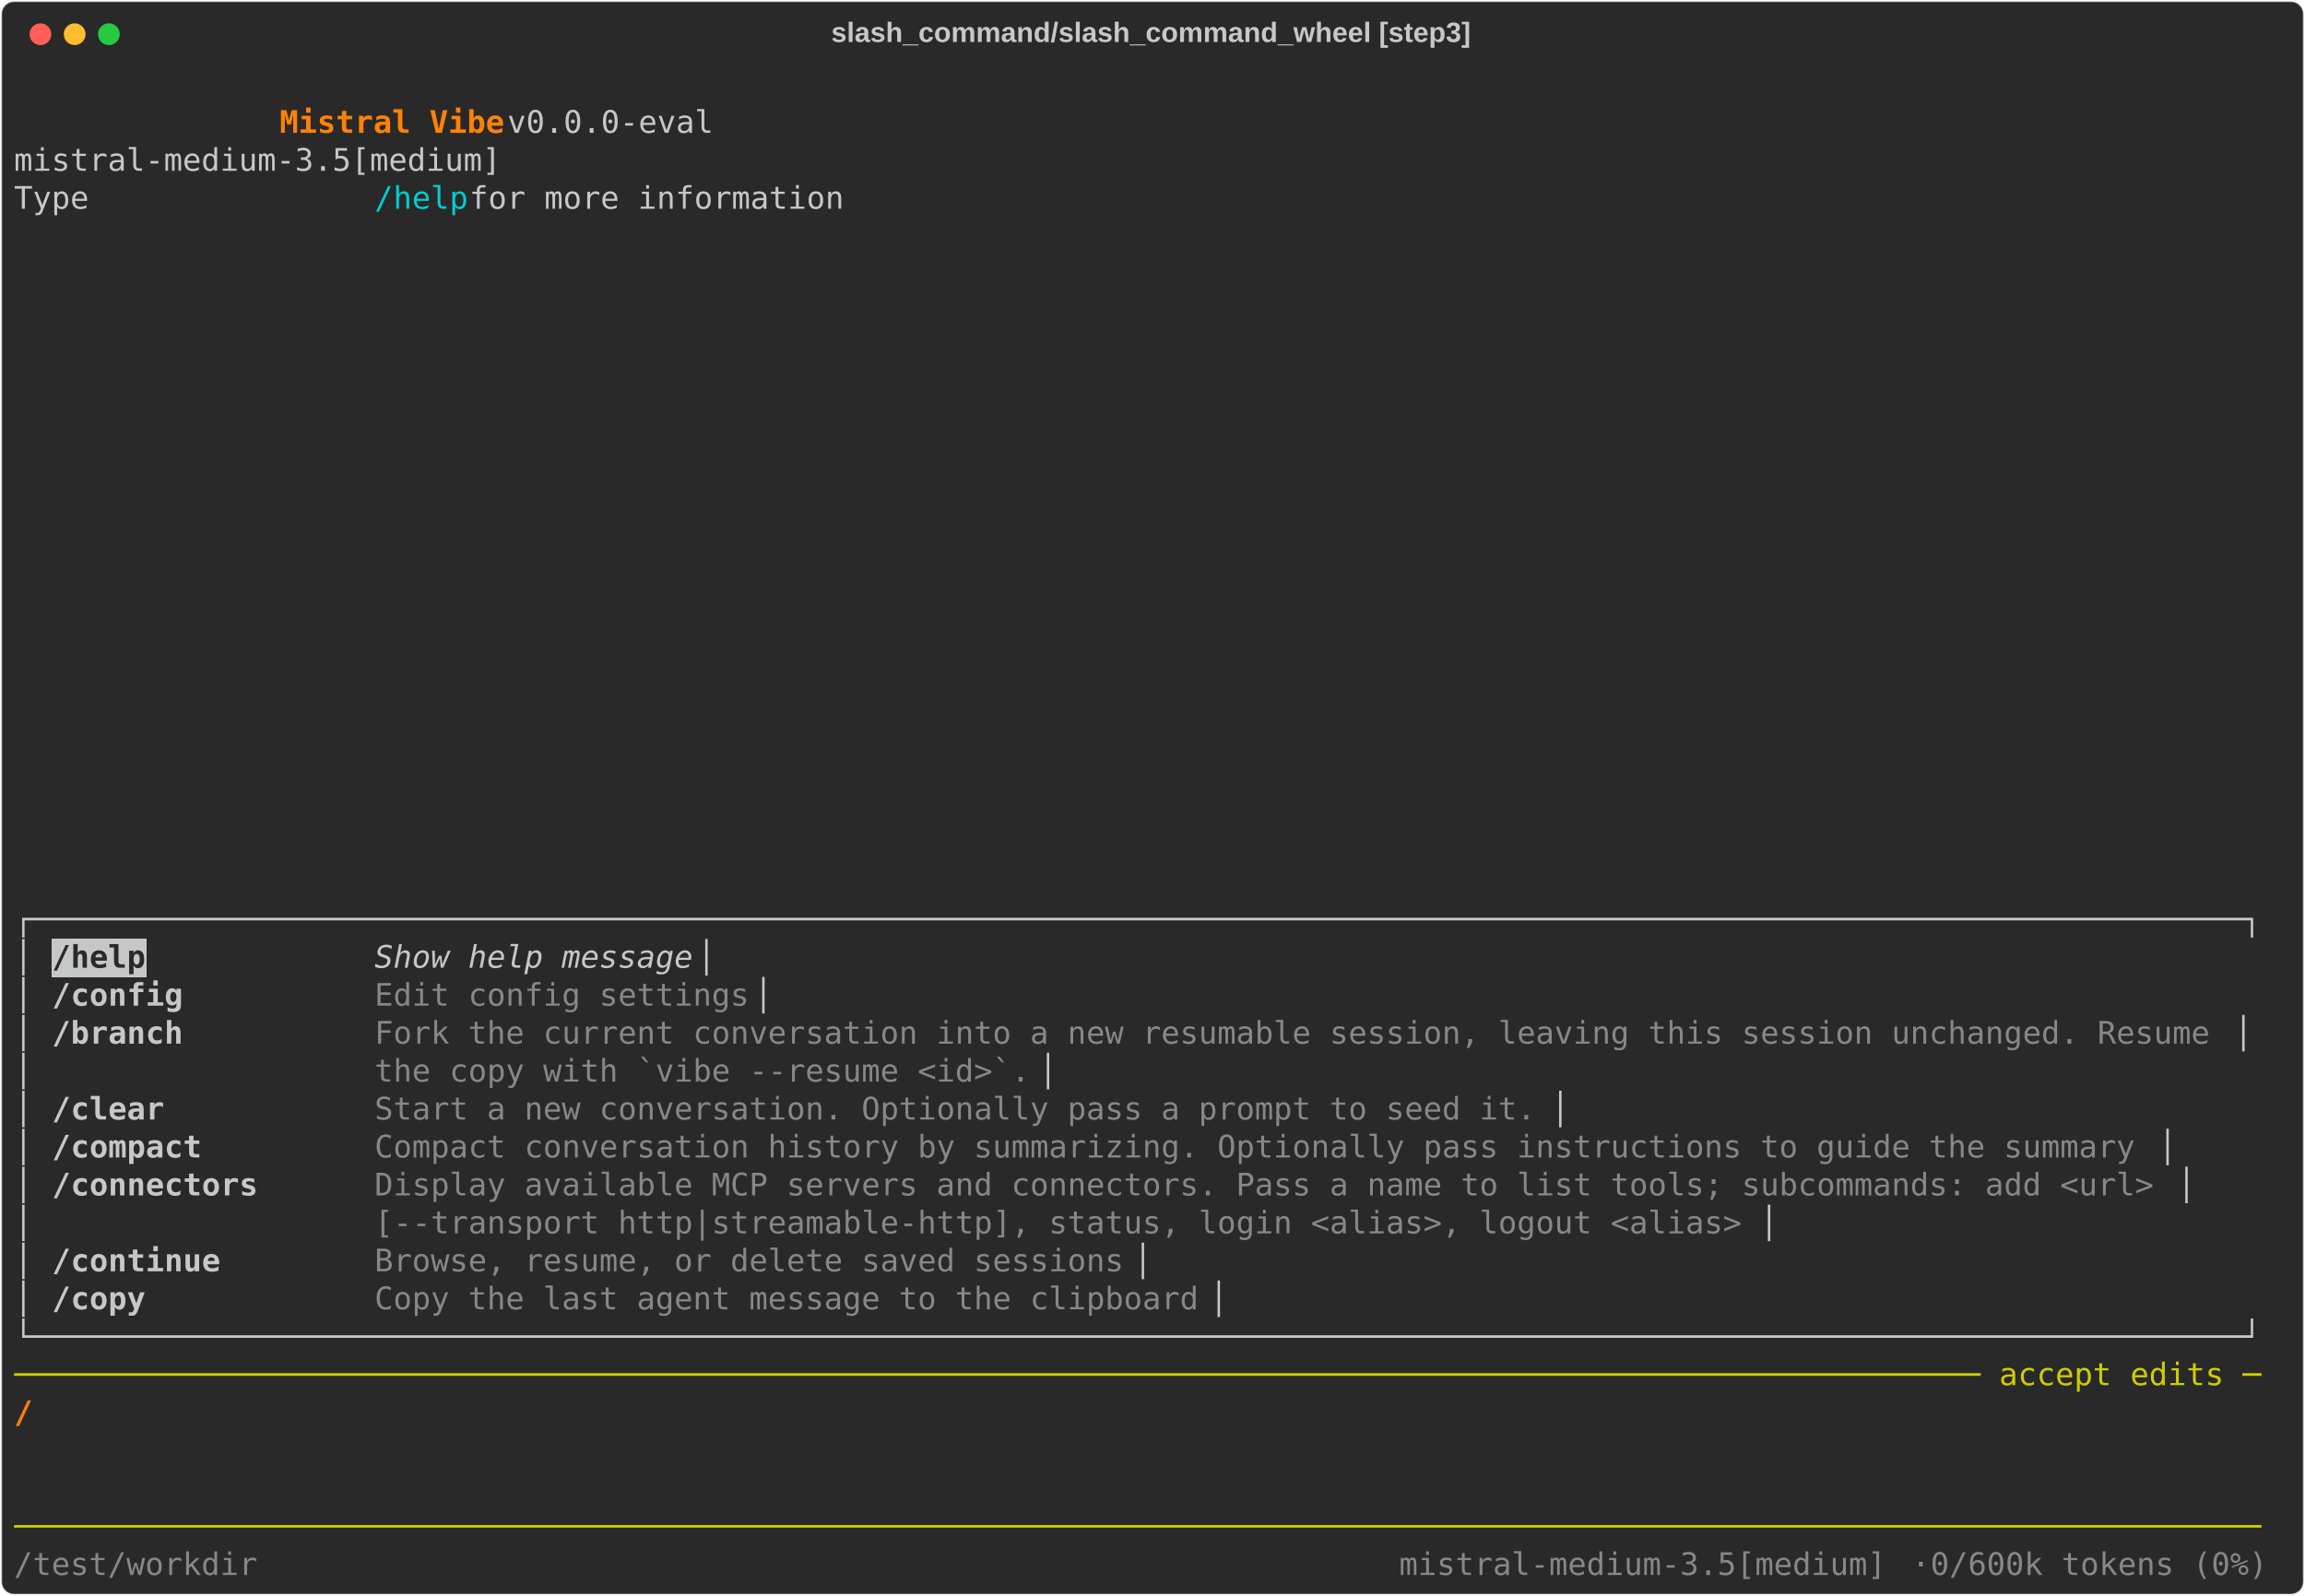
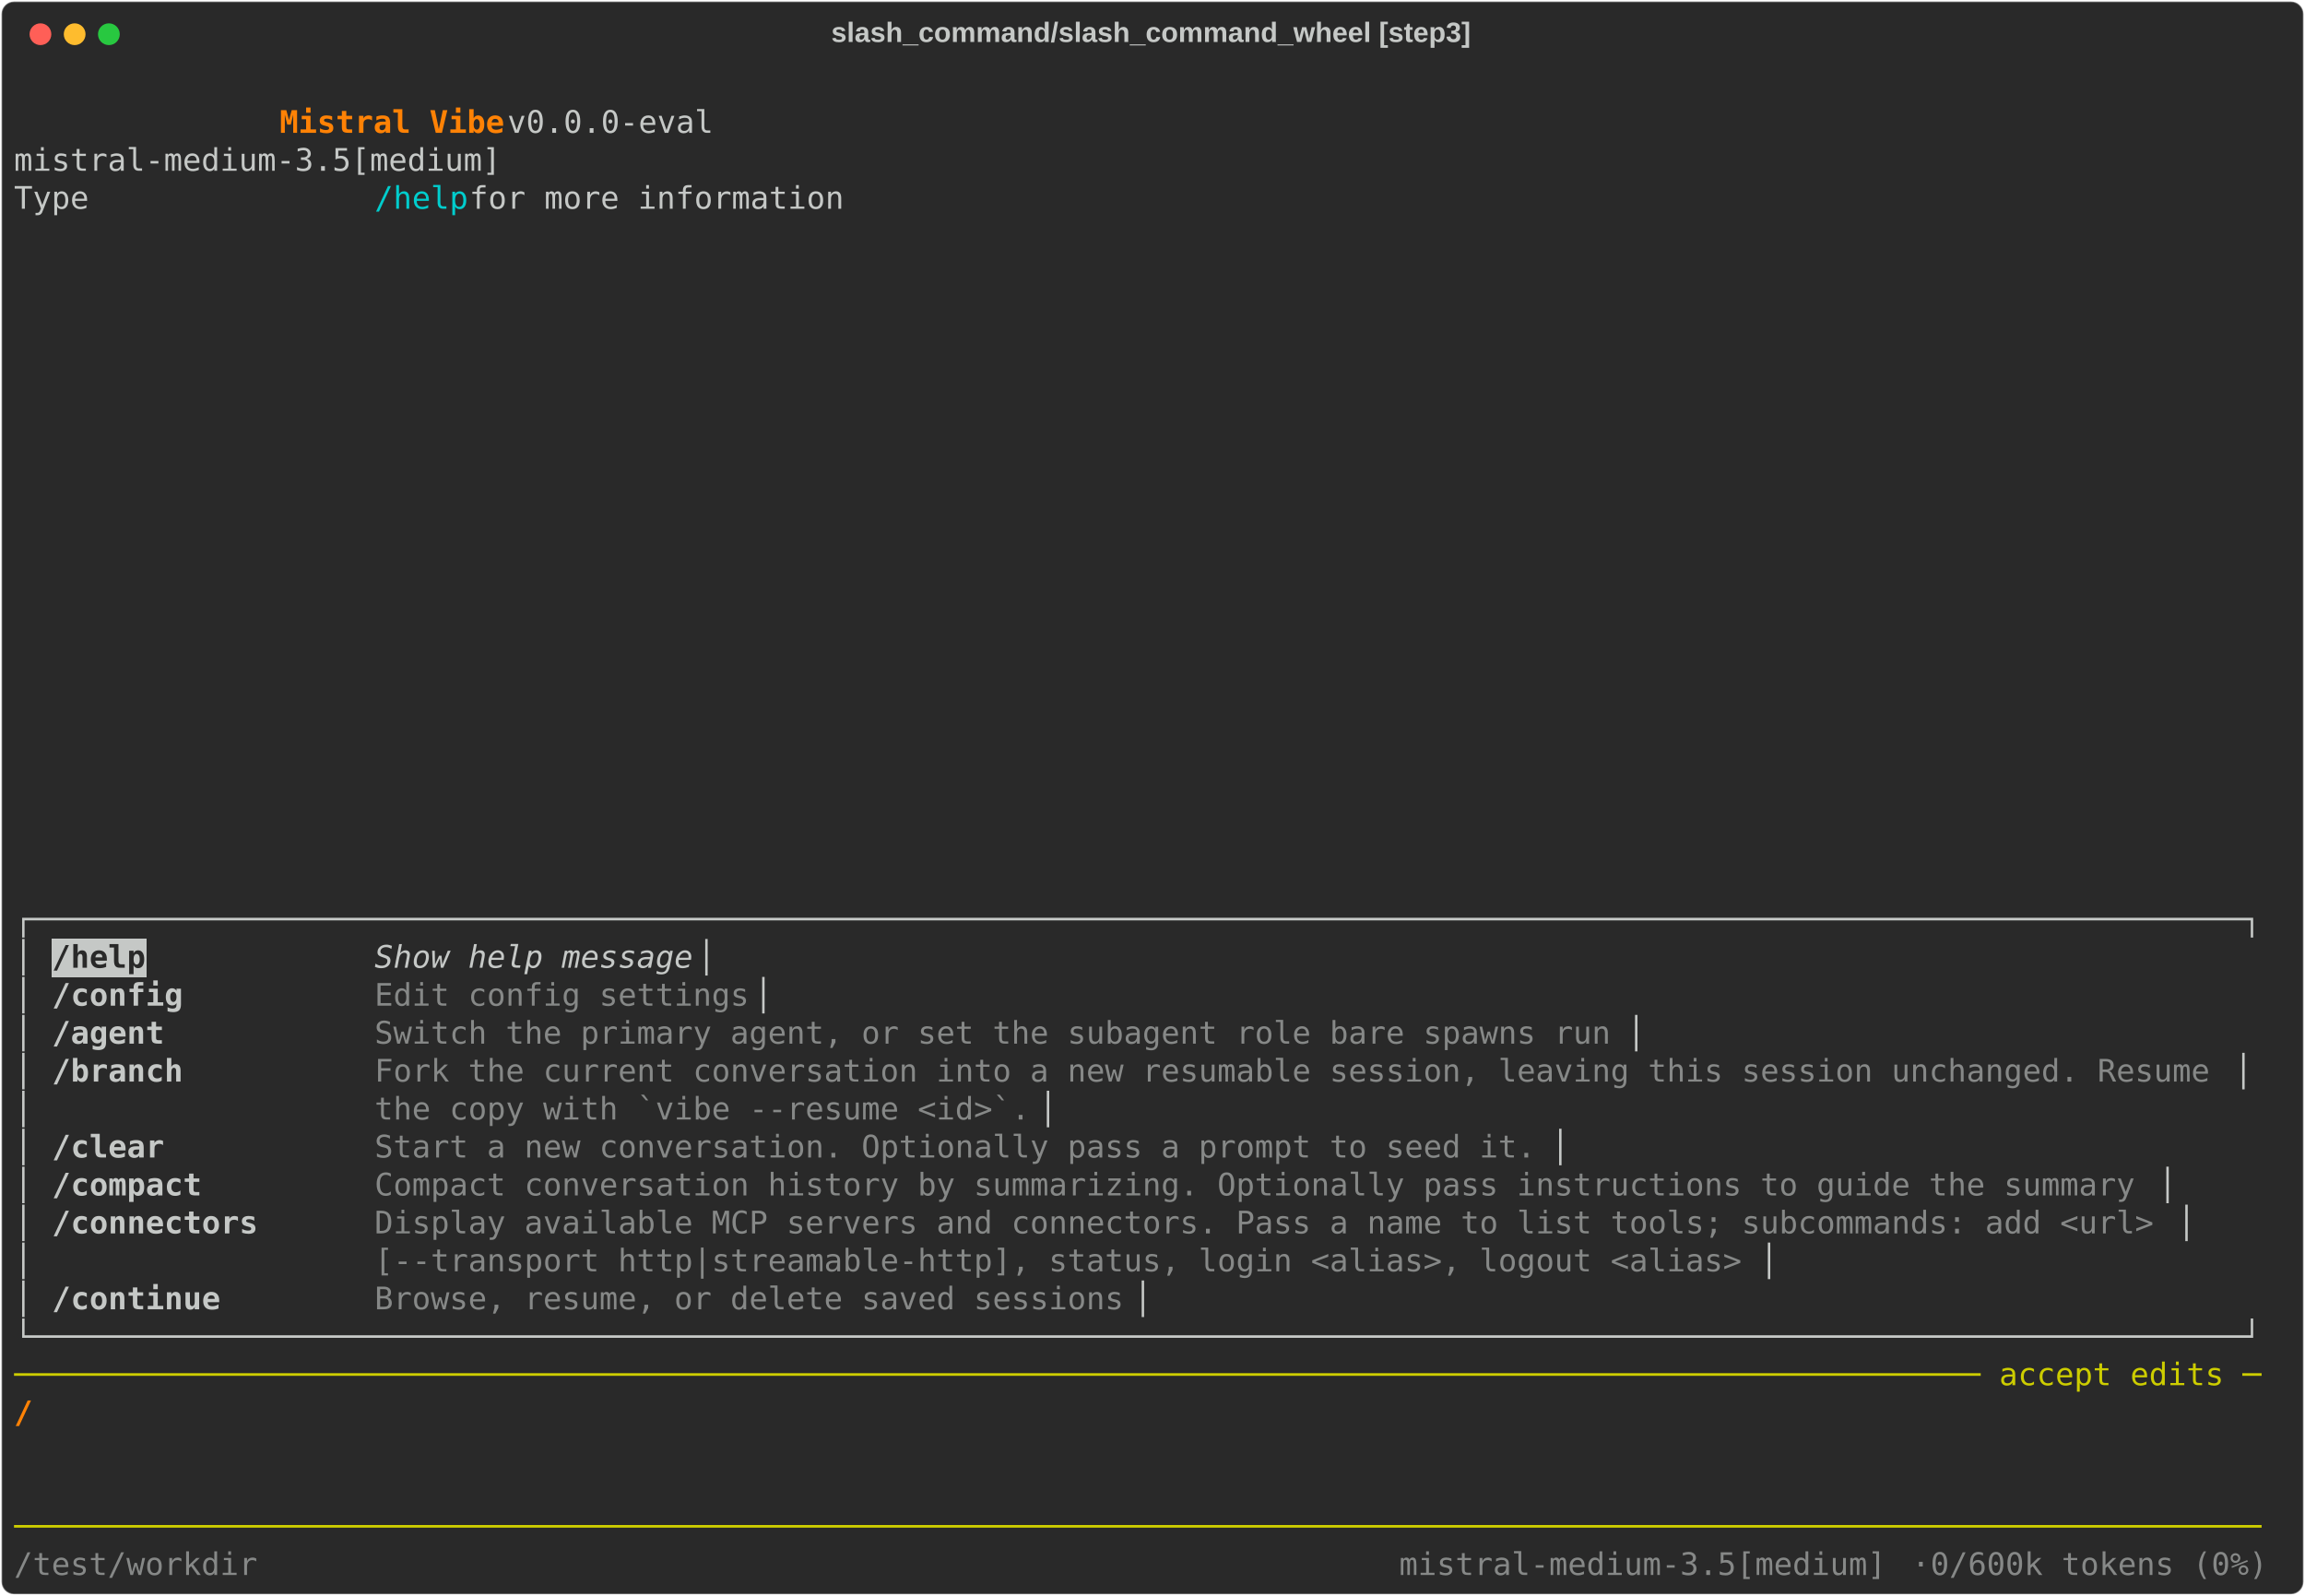
<svg xmlns="http://www.w3.org/2000/svg" class="rich-terminal" viewBox="0 0 1482 1026.0">
  <style>

    @font-face {
        font-family: "Fira Code";
        src: local("FiraCode-Regular"),
                url("https://cdnjs.cloudflare.com/ajax/libs/firacode/6.2.0/woff2/FiraCode-Regular.woff2") format("woff2"),
                url("https://cdnjs.cloudflare.com/ajax/libs/firacode/6.2.0/woff/FiraCode-Regular.woff") format("woff");
        font-style: normal;
        font-weight: 400;
    }
    @font-face {
        font-family: "Fira Code";
        src: local("FiraCode-Bold"),
                url("https://cdnjs.cloudflare.com/ajax/libs/firacode/6.2.0/woff2/FiraCode-Bold.woff2") format("woff2"),
                url("https://cdnjs.cloudflare.com/ajax/libs/firacode/6.2.0/woff/FiraCode-Bold.woff") format("woff");
        font-style: bold;
        font-weight: 700;
    }

    .vibe-matrix {
        font-family: Fira Code, monospace;
        font-size: 20px;
        line-height: 24.4px;
        font-variant-east-asian: full-width;
    }

    .vibe-title {
        font-size: 18px;
        font-weight: bold;
        font-family: arial;
    }

    .vibe-r1 { fill: #c5c8c6 }
.vibe-r2 { fill: #ff8205;font-weight: bold }
.vibe-r3 { fill: #00cdcd }
.vibe-r4 { fill: #292929;font-weight: bold }
.vibe-r5 { fill: #c5c8c6;font-style: italic; }
.vibe-r6 { fill: #c5c8c6;font-weight: bold }
.vibe-r7 { fill: #868887 }
.vibe-r8 { fill: #cdcd00 }
.vibe-r9 { fill: #000000 }
    </style>
  <defs>
    <clipPath id="vibe-clip-terminal">
      <rect x="0" y="0" width="1463.0" height="975.0" />
    </clipPath>
    <clipPath id="vibe-line-0">
      <rect x="0" y="1.5" width="1464" height="24.65" />
    </clipPath>
    <clipPath id="vibe-line-1">
      <rect x="0" y="25.9" width="1464" height="24.65" />
    </clipPath>
    <clipPath id="vibe-line-2">
      <rect x="0" y="50.3" width="1464" height="24.65" />
    </clipPath>
    <clipPath id="vibe-line-3">
      <rect x="0" y="74.7" width="1464" height="24.65" />
    </clipPath>
    <clipPath id="vibe-line-4">
      <rect x="0" y="99.1" width="1464" height="24.65" />
    </clipPath>
    <clipPath id="vibe-line-5">
      <rect x="0" y="123.5" width="1464" height="24.65" />
    </clipPath>
    <clipPath id="vibe-line-6">
      <rect x="0" y="147.9" width="1464" height="24.65" />
    </clipPath>
    <clipPath id="vibe-line-7">
      <rect x="0" y="172.3" width="1464" height="24.65" />
    </clipPath>
    <clipPath id="vibe-line-8">
      <rect x="0" y="196.7" width="1464" height="24.65" />
    </clipPath>
    <clipPath id="vibe-line-9">
      <rect x="0" y="221.1" width="1464" height="24.65" />
    </clipPath>
    <clipPath id="vibe-line-10">
      <rect x="0" y="245.5" width="1464" height="24.65" />
    </clipPath>
    <clipPath id="vibe-line-11">
      <rect x="0" y="269.9" width="1464" height="24.65" />
    </clipPath>
    <clipPath id="vibe-line-12">
      <rect x="0" y="294.3" width="1464" height="24.65" />
    </clipPath>
    <clipPath id="vibe-line-13">
      <rect x="0" y="318.7" width="1464" height="24.65" />
    </clipPath>
    <clipPath id="vibe-line-14">
      <rect x="0" y="343.1" width="1464" height="24.65" />
    </clipPath>
    <clipPath id="vibe-line-15">
      <rect x="0" y="367.5" width="1464" height="24.65" />
    </clipPath>
    <clipPath id="vibe-line-16">
      <rect x="0" y="391.9" width="1464" height="24.65" />
    </clipPath>
    <clipPath id="vibe-line-17">
      <rect x="0" y="416.3" width="1464" height="24.65" />
    </clipPath>
    <clipPath id="vibe-line-18">
      <rect x="0" y="440.7" width="1464" height="24.65" />
    </clipPath>
    <clipPath id="vibe-line-19">
      <rect x="0" y="465.1" width="1464" height="24.65" />
    </clipPath>
    <clipPath id="vibe-line-20">
      <rect x="0" y="489.5" width="1464" height="24.65" />
    </clipPath>
    <clipPath id="vibe-line-21">
      <rect x="0" y="513.9" width="1464" height="24.65" />
    </clipPath>
    <clipPath id="vibe-line-22">
      <rect x="0" y="538.3" width="1464" height="24.65" />
    </clipPath>
    <clipPath id="vibe-line-23">
      <rect x="0" y="562.7" width="1464" height="24.65" />
    </clipPath>
    <clipPath id="vibe-line-24">
      <rect x="0" y="587.1" width="1464" height="24.65" />
    </clipPath>
    <clipPath id="vibe-line-25">
      <rect x="0" y="611.5" width="1464" height="24.65" />
    </clipPath>
    <clipPath id="vibe-line-26">
      <rect x="0" y="635.9" width="1464" height="24.65" />
    </clipPath>
    <clipPath id="vibe-line-27">
      <rect x="0" y="660.3" width="1464" height="24.65" />
    </clipPath>
    <clipPath id="vibe-line-28">
      <rect x="0" y="684.7" width="1464" height="24.65" />
    </clipPath>
    <clipPath id="vibe-line-29">
      <rect x="0" y="709.1" width="1464" height="24.65" />
    </clipPath>
    <clipPath id="vibe-line-30">
      <rect x="0" y="733.5" width="1464" height="24.65" />
    </clipPath>
    <clipPath id="vibe-line-31">
      <rect x="0" y="757.9" width="1464" height="24.65" />
    </clipPath>
    <clipPath id="vibe-line-32">
      <rect x="0" y="782.3" width="1464" height="24.65" />
    </clipPath>
    <clipPath id="vibe-line-33">
      <rect x="0" y="806.7" width="1464" height="24.65" />
    </clipPath>
    <clipPath id="vibe-line-34">
      <rect x="0" y="831.1" width="1464" height="24.65" />
    </clipPath>
    <clipPath id="vibe-line-35">
      <rect x="0" y="855.5" width="1464" height="24.65" />
    </clipPath>
    <clipPath id="vibe-line-36">
      <rect x="0" y="879.9" width="1464" height="24.65" />
    </clipPath>
    <clipPath id="vibe-line-37">
      <rect x="0" y="904.3" width="1464" height="24.65" />
    </clipPath>
    <clipPath id="vibe-line-38">
      <rect x="0" y="928.7" width="1464" height="24.65" />
    </clipPath>
  </defs>
  <rect fill="#292929" stroke="rgba(255,255,255,0.35)" stroke-width="1" x="1" y="1" width="1480" height="1024" rx="8" />
  <text class="vibe-title" fill="#c5c8c6" text-anchor="middle" x="740" y="27">slash_command/slash_command_wheel [step3]</text>
  <g transform="translate(26,22)">
    <circle cx="0" cy="0" r="7" fill="#ff5f57" />
    <circle cx="22" cy="0" r="7" fill="#febc2e" />
    <circle cx="44" cy="0" r="7" fill="#28c840" />
  </g>
  <g transform="translate(9, 41)" clip-path="url(#vibe-clip-terminal)">
    <rect fill="#c5c8c6" x="24.4" y="562.7" width="61" height="24.65" shape-rendering="crispEdges" />
    <g class="vibe-matrix">
      <text class="vibe-r1" x="1464" y="20" textLength="12.2" clip-path="url(#vibe-line-0)">
</text>
      <text class="vibe-r2" x="170.8 183 195.2 207.4 219.6 231.8 244 256.2 268.4 280.6 292.8 305" y="44.4" clip-path="url(#vibe-line-1)" style="font-variant-ligatures:none;font-kerning:none">Mistral Vibe</text>
      <text class="vibe-r1" x="317.2 329.4 341.6 353.8 366 378.2 390.4 402.6 414.8 427 439.2 451.4 463.6 475.8 488 500.2 512.4 524.6 536.8 549 561.2 573.4 585.6 597.8 610 622.2 634.4 646.6 658.8 671 683.2 695.4 707.6 719.8 732 744.2 756.4 768.6 780.8 793 805.2 817.4 829.6 841.8 854 866.2 878.4 890.6 902.8 915 927.2 939.4 951.6 963.8 976 988.2 1000.4 1012.6 1024.8 1037 1049.2 1061.4 1073.6 1085.8 1098 1110.2 1122.4 1134.6 1146.8 1159 1171.2 1183.4 1195.6 1207.8 1220 1232.2 1244.4 1256.6 1268.8 1281 1293.2 1305.4 1317.6 1329.8 1342 1354.2 1366.4 1378.6 1390.8 1403 1415.2 1427.4 1439.6 1451.8" y="44.4" clip-path="url(#vibe-line-1)" style="font-variant-ligatures:none;font-kerning:none"> v0.0.0-eval                                                                                  </text>
      <text class="vibe-r1" x="1464" y="44.4" textLength="12.2" clip-path="url(#vibe-line-1)">
</text>
      <text class="vibe-r1" x="0 12.2 24.4 36.6 48.8 61 73.2 85.4 97.6 109.8 122 134.2 146.4 158.6 170.8 183 195.2 207.4 219.6 231.8 244 256.2 268.4 280.6 292.8 305 317.2 329.4 341.6 353.8 366 378.2 390.4 402.6 414.8 427 439.2 451.4 463.6 475.8 488 500.2 512.4 524.6 536.8 549 561.2 573.4 585.6 597.8 610 622.2 634.4 646.6 658.8 671 683.2 695.4 707.6 719.8 732 744.2 756.4 768.6 780.8 793 805.2 817.4 829.6 841.8 854 866.2 878.4 890.6 902.8 915 927.2 939.4 951.6 963.8 976 988.2 1000.4 1012.6 1024.8 1037 1049.2 1061.4 1073.6 1085.8 1098 1110.2 1122.4 1134.6 1146.8 1159 1171.2 1183.4 1195.6 1207.8 1220 1232.2 1244.4 1256.6 1268.8 1281 1293.2 1305.4 1317.6 1329.8 1342 1354.2 1366.4 1378.6 1390.8 1403 1415.2 1427.4 1439.6 1451.8" y="68.8" clip-path="url(#vibe-line-2)" style="font-variant-ligatures:none;font-kerning:none">              mistral-medium-3.5[medium]                                                                                </text>
      <text class="vibe-r1" x="1464" y="68.8" textLength="12.2" clip-path="url(#vibe-line-2)">
</text>
      <text class="vibe-r1" x="0 12.2 24.4 36.6 48.8 61 73.2 85.4 97.6 109.8 122 134.2 146.4 158.6 170.8 183 195.2 207.4 219.6" y="93.2" clip-path="url(#vibe-line-3)" style="font-variant-ligatures:none;font-kerning:none">              Type </text>
      <text class="vibe-r3" x="231.8 244 256.2 268.4 280.6" y="93.2" clip-path="url(#vibe-line-3)" style="font-variant-ligatures:none;font-kerning:none">/help</text>
      <text class="vibe-r1" x="292.8 305 317.2 329.4 341.6 353.8 366 378.2 390.4 402.6 414.8 427 439.2 451.4 463.6 475.8 488 500.2 512.4 524.6 536.8 549 561.2 573.4 585.6 597.8 610 622.2 634.4 646.6 658.8 671 683.2 695.4 707.6 719.8 732 744.2 756.4 768.6 780.8 793 805.2 817.4 829.6 841.8 854 866.2 878.4 890.6 902.8 915 927.2 939.4 951.6 963.8 976 988.2 1000.4 1012.6 1024.8 1037 1049.2 1061.4 1073.6 1085.8 1098 1110.2 1122.4 1134.6 1146.8 1159 1171.2 1183.4 1195.6 1207.8 1220 1232.2 1244.4 1256.6 1268.8 1281 1293.2 1305.4 1317.6 1329.8 1342 1354.2 1366.4 1378.6 1390.8 1403 1415.2 1427.4 1439.6 1451.8" y="93.2" clip-path="url(#vibe-line-3)" style="font-variant-ligatures:none;font-kerning:none"> for more information                                                                           </text>
      <text class="vibe-r1" x="1464" y="93.2" textLength="12.2" clip-path="url(#vibe-line-3)">
</text>
      <text class="vibe-r1" x="1464" y="117.6" textLength="12.2" clip-path="url(#vibe-line-4)">
</text>
      <text class="vibe-r1" x="1464" y="142" textLength="12.2" clip-path="url(#vibe-line-5)">
</text>
      <text class="vibe-r1" x="1464" y="166.4" textLength="12.2" clip-path="url(#vibe-line-6)">
</text>
      <text class="vibe-r1" x="1464" y="190.8" textLength="12.2" clip-path="url(#vibe-line-7)">
</text>
      <text class="vibe-r1" x="1464" y="215.2" textLength="12.2" clip-path="url(#vibe-line-8)">
</text>
      <text class="vibe-r1" x="1464" y="239.6" textLength="12.2" clip-path="url(#vibe-line-9)">
</text>
      <text class="vibe-r1" x="1464" y="264" textLength="12.2" clip-path="url(#vibe-line-10)">
</text>
      <text class="vibe-r1" x="1464" y="288.4" textLength="12.2" clip-path="url(#vibe-line-11)">
</text>
      <text class="vibe-r1" x="1464" y="312.8" textLength="12.2" clip-path="url(#vibe-line-12)">
</text>
      <text class="vibe-r1" x="1464" y="337.2" textLength="12.2" clip-path="url(#vibe-line-13)">
</text>
      <text class="vibe-r1" x="1464" y="361.6" textLength="12.2" clip-path="url(#vibe-line-14)">
</text>
      <text class="vibe-r1" x="1464" y="386" textLength="12.2" clip-path="url(#vibe-line-15)">
</text>
      <text class="vibe-r1" x="1464" y="410.4" textLength="12.2" clip-path="url(#vibe-line-16)">
</text>
      <text class="vibe-r1" x="1464" y="434.8" textLength="12.2" clip-path="url(#vibe-line-17)">
</text>
      <text class="vibe-r1" x="1464" y="459.2" textLength="12.2" clip-path="url(#vibe-line-18)">
</text>
      <text class="vibe-r1" x="1464" y="483.6" textLength="12.2" clip-path="url(#vibe-line-19)">
</text>
      <text class="vibe-r1" x="1464" y="508" textLength="12.2" clip-path="url(#vibe-line-20)">
</text>
      <text class="vibe-r1" x="1464" y="532.4" textLength="12.2" clip-path="url(#vibe-line-21)">
</text>
      <text class="vibe-r1" x="0 12.2 24.4 36.6 48.8 61 73.2 85.4 97.6 109.8 122 134.2 146.4 158.6 170.8 183 195.2 207.4 219.6 231.8 244 256.2 268.4 280.6 292.8 305 317.2 329.4 341.6 353.8 366 378.2 390.4 402.6 414.8 427 439.2 451.4 463.6 475.8 488 500.2 512.4 524.6 536.8 549 561.2 573.4 585.6 597.8 610 622.2 634.4 646.6 658.8 671 683.2 695.4 707.6 719.8 732 744.2 756.4 768.6 780.8 793 805.2 817.4 829.6 841.8 854 866.2 878.4 890.6 902.8 915 927.2 939.4 951.6 963.8 976 988.2 1000.4 1012.6 1024.8 1037 1049.2 1061.4 1073.6 1085.8 1098 1110.2 1122.4 1134.6 1146.8 1159 1171.2 1183.4 1195.6 1207.8 1220 1232.2 1244.4 1256.6 1268.8 1281 1293.2 1305.4 1317.6 1329.8 1342 1354.2 1366.4 1378.6 1390.8 1403 1415.2 1427.4 1439.6 1451.8" y="556.8" clip-path="url(#vibe-line-22)" style="font-variant-ligatures:none;font-kerning:none">┌──────────────────────────────────────────────────────────────────────────────────────────────────────────────────────┐</text>
      <text class="vibe-r1" x="1464" y="556.8" textLength="12.2" clip-path="url(#vibe-line-22)">
</text>
      <text class="vibe-r1" x="0 12.2" y="581.2" clip-path="url(#vibe-line-23)" style="font-variant-ligatures:none;font-kerning:none">│ </text>
      <text class="vibe-r4" x="24.4 36.6 48.8 61 73.2" y="581.2" clip-path="url(#vibe-line-23)" style="font-variant-ligatures:none;font-kerning:none">/help</text>
      <text class="vibe-r5" x="231.8 244 256.2 268.4 280.6 292.8 305 317.2 329.4 341.6 353.8 366 378.2 390.4 402.6 414.8 427" y="581.2" clip-path="url(#vibe-line-23)" style="font-variant-ligatures:none;font-kerning:none">Show help message</text>
      <text class="vibe-r1" x="439.2 451.4 463.6 475.8 488 500.2 512.4 524.6 536.8 549 561.2 573.4 585.6 597.8 610 622.2 634.4 646.6 658.8 671 683.2 695.4 707.6 719.8 732 744.2 756.4 768.6 780.8 793 805.2 817.4 829.6 841.8 854 866.2 878.4 890.6 902.8 915 927.2 939.4 951.6 963.8 976 988.2 1000.4 1012.6 1024.8 1037 1049.2 1061.4 1073.6 1085.8 1098 1110.2 1122.4 1134.6 1146.8 1159 1171.2 1183.4 1195.6 1207.8 1220 1232.2 1244.4 1256.6 1268.8 1281 1293.2 1305.4 1317.6 1329.8 1342 1354.2 1366.4 1378.6 1390.8 1403 1415.2 1427.4 1439.6 1451.8" y="581.2" clip-path="url(#vibe-line-23)" style="font-variant-ligatures:none;font-kerning:none">                                                                                   │</text>
      <text class="vibe-r1" x="1464" y="581.2" textLength="12.2" clip-path="url(#vibe-line-23)">
</text>
      <text class="vibe-r1" x="0 12.2" y="605.6" clip-path="url(#vibe-line-24)" style="font-variant-ligatures:none;font-kerning:none">│ </text>
      <text class="vibe-r6" x="24.4 36.6 48.8 61 73.2 85.4 97.6" y="605.6" clip-path="url(#vibe-line-24)" style="font-variant-ligatures:none;font-kerning:none">/config</text>
      <text class="vibe-r7" x="231.8 244 256.2 268.4 280.6 292.8 305 317.2 329.4 341.6 353.8 366 378.2 390.4 402.6 414.8 427 439.2 451.4 463.6" y="605.6" clip-path="url(#vibe-line-24)" style="font-variant-ligatures:none;font-kerning:none">Edit config settings</text>
      <text class="vibe-r1" x="475.8 488 500.2 512.4 524.6 536.8 549 561.2 573.4 585.6 597.8 610 622.2 634.4 646.6 658.8 671 683.2 695.4 707.6 719.8 732 744.2 756.4 768.6 780.8 793 805.2 817.4 829.6 841.8 854 866.2 878.4 890.6 902.8 915 927.2 939.4 951.6 963.8 976 988.2 1000.4 1012.6 1024.8 1037 1049.2 1061.4 1073.6 1085.8 1098 1110.2 1122.4 1134.6 1146.8 1159 1171.2 1183.4 1195.6 1207.8 1220 1232.2 1244.4 1256.6 1268.8 1281 1293.2 1305.4 1317.6 1329.8 1342 1354.2 1366.4 1378.6 1390.8 1403 1415.2 1427.4 1439.6 1451.8" y="605.6" clip-path="url(#vibe-line-24)" style="font-variant-ligatures:none;font-kerning:none">                                                                                │</text>
      <text class="vibe-r1" x="1464" y="605.6" textLength="12.2" clip-path="url(#vibe-line-24)">
</text>
      <text class="vibe-r1" x="0 12.2" y="630" clip-path="url(#vibe-line-25)" style="font-variant-ligatures:none;font-kerning:none">│ </text>
-       <text class="vibe-r6" x="24.4 36.6 48.8 61 73.2 85.4 97.6" y="630" clip-path="url(#vibe-line-25)" style="font-variant-ligatures:none;font-kerning:none">/branch</text>
-       <text class="vibe-r7" x="231.8 244 256.2 268.4 280.6 292.8 305 317.2 329.4 341.6 353.8 366 378.2 390.4 402.6 414.8 427 439.2 451.4 463.6 475.8 488 500.2 512.4 524.6 536.8 549 561.2 573.4 585.6 597.8 610 622.2 634.4 646.6 658.8 671 683.2 695.4 707.6 719.8 732 744.2 756.4 768.6 780.8 793 805.2 817.4 829.6 841.8 854 866.2 878.4 890.6 902.8 915 927.2 939.4 951.6 963.8 976 988.2 1000.4 1012.6 1024.8 1037 1049.2 1061.4 1073.6 1085.8 1098 1110.2 1122.4 1134.6 1146.8 1159 1171.2 1183.4 1195.6 1207.8 1220 1232.2 1244.4 1256.6 1268.8 1281 1293.2 1305.4 1317.6 1329.8 1342 1354.2 1366.4 1378.6 1390.8 1403 1415.2" y="630" clip-path="url(#vibe-line-25)" style="font-variant-ligatures:none;font-kerning:none">Fork the current conversation into a new resumable session, leaving this session unchanged. Resume</text>
-       <text class="vibe-r1" x="1427.4 1439.6 1451.8" y="630" clip-path="url(#vibe-line-25)" style="font-variant-ligatures:none;font-kerning:none">  │</text>
+       <text class="vibe-r6" x="24.4 36.6 48.8 61 73.2 85.4" y="630" clip-path="url(#vibe-line-25)" style="font-variant-ligatures:none;font-kerning:none">/agent</text>
+       <text class="vibe-r7" x="231.8 244 256.2 268.4 280.6 292.8 305 317.2 329.4 341.6 353.8 366 378.2 390.4 402.6 414.8 427 439.2 451.4 463.6 475.8 488 500.2 512.4 524.6 536.8 549 561.2 573.4 585.6 597.8 610 622.2 634.4 646.6 658.8 671 683.2 695.4 707.6 719.8 732 744.2 756.4 768.6 780.8 793 805.2 817.4 829.6 841.8 854 866.2 878.4 890.6 902.8 915 927.2 939.4 951.6 963.8 976 988.2 1000.4 1012.6 1024.8" y="630" clip-path="url(#vibe-line-25)" style="font-variant-ligatures:none;font-kerning:none">Switch the primary agent, or set the subagent role bare spawns run</text>
+       <text class="vibe-r1" x="1037 1049.2 1061.4 1073.6 1085.8 1098 1110.2 1122.4 1134.6 1146.8 1159 1171.2 1183.4 1195.6 1207.8 1220 1232.2 1244.4 1256.6 1268.8 1281 1293.2 1305.4 1317.6 1329.8 1342 1354.2 1366.4 1378.6 1390.8 1403 1415.2 1427.4 1439.6 1451.8" y="630" clip-path="url(#vibe-line-25)" style="font-variant-ligatures:none;font-kerning:none">                                  │</text>
      <text class="vibe-r1" x="1464" y="630" textLength="12.2" clip-path="url(#vibe-line-25)">
</text>
-       <text class="vibe-r1" x="0 12.2 24.4 36.6 48.8 61 73.2 85.4 97.6 109.8 122 134.2 146.4 158.6 170.8 183 195.2 207.4 219.6" y="654.4" clip-path="url(#vibe-line-26)" style="font-variant-ligatures:none;font-kerning:none">│                  </text>
-       <text class="vibe-r7" x="231.8 244 256.2 268.4 280.6 292.8 305 317.2 329.4 341.6 353.8 366 378.2 390.4 402.6 414.8 427 439.2 451.4 463.6 475.8 488 500.2 512.4 524.6 536.8 549 561.2 573.4 585.6 597.8 610 622.2 634.4 646.6" y="654.4" clip-path="url(#vibe-line-26)" style="font-variant-ligatures:none;font-kerning:none">the copy with `vibe --resume &lt;id&gt;`.</text>
-       <text class="vibe-r1" x="658.8 671 683.2 695.4 707.6 719.8 732 744.2 756.4 768.6 780.8 793 805.2 817.4 829.6 841.8 854 866.2 878.4 890.6 902.8 915 927.2 939.4 951.6 963.8 976 988.2 1000.4 1012.6 1024.8 1037 1049.2 1061.4 1073.6 1085.8 1098 1110.2 1122.4 1134.6 1146.8 1159 1171.2 1183.4 1195.6 1207.8 1220 1232.2 1244.4 1256.6 1268.8 1281 1293.2 1305.4 1317.6 1329.8 1342 1354.2 1366.4 1378.6 1390.8 1403 1415.2 1427.4 1439.6 1451.8" y="654.4" clip-path="url(#vibe-line-26)" style="font-variant-ligatures:none;font-kerning:none">                                                                 │</text>
+       <text class="vibe-r1" x="0 12.2" y="654.4" clip-path="url(#vibe-line-26)" style="font-variant-ligatures:none;font-kerning:none">│ </text>
+       <text class="vibe-r6" x="24.4 36.6 48.8 61 73.2 85.4 97.6" y="654.4" clip-path="url(#vibe-line-26)" style="font-variant-ligatures:none;font-kerning:none">/branch</text>
+       <text class="vibe-r7" x="231.8 244 256.2 268.4 280.6 292.8 305 317.2 329.4 341.6 353.8 366 378.2 390.4 402.6 414.8 427 439.2 451.4 463.6 475.8 488 500.2 512.4 524.6 536.8 549 561.2 573.4 585.6 597.8 610 622.2 634.4 646.6 658.8 671 683.2 695.4 707.6 719.8 732 744.2 756.4 768.6 780.8 793 805.2 817.4 829.6 841.8 854 866.2 878.4 890.6 902.8 915 927.2 939.4 951.6 963.8 976 988.2 1000.4 1012.6 1024.8 1037 1049.2 1061.4 1073.6 1085.8 1098 1110.2 1122.4 1134.6 1146.8 1159 1171.2 1183.4 1195.6 1207.8 1220 1232.2 1244.4 1256.6 1268.8 1281 1293.2 1305.4 1317.6 1329.8 1342 1354.2 1366.4 1378.6 1390.8 1403 1415.2" y="654.4" clip-path="url(#vibe-line-26)" style="font-variant-ligatures:none;font-kerning:none">Fork the current conversation into a new resumable session, leaving this session unchanged. Resume</text>
+       <text class="vibe-r1" x="1427.4 1439.6 1451.8" y="654.4" clip-path="url(#vibe-line-26)" style="font-variant-ligatures:none;font-kerning:none">  │</text>
      <text class="vibe-r1" x="1464" y="654.4" textLength="12.2" clip-path="url(#vibe-line-26)">
</text>
-       <text class="vibe-r1" x="0 12.2" y="678.8" clip-path="url(#vibe-line-27)" style="font-variant-ligatures:none;font-kerning:none">│ </text>
-       <text class="vibe-r6" x="24.4 36.6 48.8 61 73.2 85.4" y="678.8" clip-path="url(#vibe-line-27)" style="font-variant-ligatures:none;font-kerning:none">/clear</text>
-       <text class="vibe-r7" x="231.8 244 256.2 268.4 280.6 292.8 305 317.2 329.4 341.6 353.8 366 378.2 390.4 402.6 414.8 427 439.2 451.4 463.6 475.8 488 500.2 512.4 524.6 536.8 549 561.2 573.4 585.6 597.8 610 622.2 634.4 646.6 658.8 671 683.2 695.4 707.6 719.8 732 744.2 756.4 768.6 780.8 793 805.2 817.4 829.6 841.8 854 866.2 878.4 890.6 902.8 915 927.2 939.4 951.6 963.8 976" y="678.8" clip-path="url(#vibe-line-27)" style="font-variant-ligatures:none;font-kerning:none">Start a new conversation. Optionally pass a prompt to seed it.</text>
-       <text class="vibe-r1" x="988.2 1000.4 1012.6 1024.8 1037 1049.2 1061.4 1073.6 1085.8 1098 1110.2 1122.4 1134.6 1146.8 1159 1171.2 1183.4 1195.6 1207.8 1220 1232.2 1244.4 1256.6 1268.8 1281 1293.2 1305.4 1317.6 1329.8 1342 1354.2 1366.4 1378.6 1390.8 1403 1415.2 1427.4 1439.6 1451.8" y="678.8" clip-path="url(#vibe-line-27)" style="font-variant-ligatures:none;font-kerning:none">                                      │</text>
+       <text class="vibe-r1" x="0 12.2 24.4 36.6 48.8 61 73.2 85.4 97.6 109.8 122 134.2 146.4 158.6 170.8 183 195.2 207.4 219.6" y="678.8" clip-path="url(#vibe-line-27)" style="font-variant-ligatures:none;font-kerning:none">│                  </text>
+       <text class="vibe-r7" x="231.8 244 256.2 268.4 280.6 292.8 305 317.2 329.4 341.6 353.8 366 378.2 390.4 402.6 414.8 427 439.2 451.4 463.6 475.8 488 500.2 512.4 524.6 536.8 549 561.2 573.4 585.6 597.8 610 622.2 634.4 646.6" y="678.8" clip-path="url(#vibe-line-27)" style="font-variant-ligatures:none;font-kerning:none">the copy with `vibe --resume &lt;id&gt;`.</text>
+       <text class="vibe-r1" x="658.8 671 683.2 695.4 707.6 719.8 732 744.2 756.4 768.6 780.8 793 805.2 817.4 829.6 841.8 854 866.2 878.4 890.6 902.8 915 927.2 939.4 951.6 963.8 976 988.2 1000.4 1012.6 1024.8 1037 1049.2 1061.4 1073.6 1085.8 1098 1110.2 1122.4 1134.6 1146.8 1159 1171.2 1183.4 1195.6 1207.8 1220 1232.2 1244.4 1256.6 1268.8 1281 1293.2 1305.4 1317.6 1329.8 1342 1354.2 1366.4 1378.6 1390.8 1403 1415.2 1427.4 1439.6 1451.8" y="678.8" clip-path="url(#vibe-line-27)" style="font-variant-ligatures:none;font-kerning:none">                                                                 │</text>
      <text class="vibe-r1" x="1464" y="678.8" textLength="12.2" clip-path="url(#vibe-line-27)">
</text>
      <text class="vibe-r1" x="0 12.2" y="703.2" clip-path="url(#vibe-line-28)" style="font-variant-ligatures:none;font-kerning:none">│ </text>
-       <text class="vibe-r6" x="24.4 36.6 48.8 61 73.2 85.4 97.6 109.8" y="703.2" clip-path="url(#vibe-line-28)" style="font-variant-ligatures:none;font-kerning:none">/compact</text>
-       <text class="vibe-r7" x="231.8 244 256.2 268.4 280.6 292.8 305 317.2 329.4 341.6 353.8 366 378.2 390.4 402.6 414.8 427 439.2 451.4 463.6 475.8 488 500.2 512.4 524.6 536.8 549 561.2 573.4 585.6 597.8 610 622.2 634.4 646.6 658.8 671 683.2 695.4 707.6 719.8 732 744.2 756.4 768.6 780.8 793 805.2 817.4 829.6 841.8 854 866.2 878.4 890.6 902.8 915 927.2 939.4 951.6 963.8 976 988.2 1000.4 1012.6 1024.8 1037 1049.2 1061.4 1073.6 1085.8 1098 1110.2 1122.4 1134.6 1146.8 1159 1171.2 1183.4 1195.6 1207.8 1220 1232.2 1244.4 1256.6 1268.8 1281 1293.2 1305.4 1317.6 1329.8 1342 1354.2 1366.4" y="703.2" clip-path="url(#vibe-line-28)" style="font-variant-ligatures:none;font-kerning:none">Compact conversation history by summarizing. Optionally pass instructions to guide the summary</text>
-       <text class="vibe-r1" x="1378.6 1390.8 1403 1415.2 1427.4 1439.6 1451.8" y="703.2" clip-path="url(#vibe-line-28)" style="font-variant-ligatures:none;font-kerning:none">      │</text>
+       <text class="vibe-r6" x="24.4 36.6 48.8 61 73.2 85.4" y="703.2" clip-path="url(#vibe-line-28)" style="font-variant-ligatures:none;font-kerning:none">/clear</text>
+       <text class="vibe-r7" x="231.8 244 256.2 268.4 280.6 292.8 305 317.2 329.4 341.6 353.8 366 378.2 390.4 402.6 414.8 427 439.2 451.4 463.6 475.8 488 500.2 512.4 524.6 536.8 549 561.2 573.4 585.6 597.8 610 622.2 634.4 646.6 658.8 671 683.2 695.4 707.6 719.8 732 744.2 756.4 768.6 780.8 793 805.2 817.4 829.6 841.8 854 866.2 878.4 890.6 902.8 915 927.2 939.4 951.6 963.8 976" y="703.2" clip-path="url(#vibe-line-28)" style="font-variant-ligatures:none;font-kerning:none">Start a new conversation. Optionally pass a prompt to seed it.</text>
+       <text class="vibe-r1" x="988.2 1000.4 1012.6 1024.8 1037 1049.2 1061.4 1073.6 1085.8 1098 1110.2 1122.4 1134.6 1146.8 1159 1171.2 1183.4 1195.6 1207.8 1220 1232.2 1244.4 1256.6 1268.8 1281 1293.2 1305.4 1317.6 1329.8 1342 1354.2 1366.4 1378.6 1390.8 1403 1415.2 1427.4 1439.6 1451.8" y="703.2" clip-path="url(#vibe-line-28)" style="font-variant-ligatures:none;font-kerning:none">                                      │</text>
      <text class="vibe-r1" x="1464" y="703.2" textLength="12.2" clip-path="url(#vibe-line-28)">
</text>
      <text class="vibe-r1" x="0 12.2" y="727.6" clip-path="url(#vibe-line-29)" style="font-variant-ligatures:none;font-kerning:none">│ </text>
-       <text class="vibe-r6" x="24.4 36.6 48.8 61 73.2 85.4 97.6 109.8 122 134.2 146.4" y="727.6" clip-path="url(#vibe-line-29)" style="font-variant-ligatures:none;font-kerning:none">/connectors</text>
-       <text class="vibe-r7" x="231.8 244 256.2 268.4 280.6 292.8 305 317.2 329.4 341.6 353.8 366 378.2 390.4 402.6 414.8 427 439.2 451.4 463.6 475.8 488 500.2 512.4 524.6 536.8 549 561.2 573.4 585.6 597.8 610 622.2 634.4 646.6 658.8 671 683.2 695.4 707.6 719.8 732 744.2 756.4 768.6 780.8 793 805.2 817.4 829.6 841.8 854 866.2 878.4 890.6 902.8 915 927.2 939.4 951.6 963.8 976 988.2 1000.4 1012.6 1024.8 1037 1049.2 1061.4 1073.6 1085.8 1098 1110.2 1122.4 1134.6 1146.8 1159 1171.2 1183.4 1195.6 1207.8 1220 1232.2 1244.4 1256.6 1268.8 1281 1293.2 1305.4 1317.6 1329.8 1342 1354.2 1366.4 1378.6" y="727.6" clip-path="url(#vibe-line-29)" style="font-variant-ligatures:none;font-kerning:none">Display available MCP servers and connectors. Pass a name to list tools; subcommands: add &lt;url&gt;</text>
-       <text class="vibe-r1" x="1390.8 1403 1415.2 1427.4 1439.6 1451.8" y="727.6" clip-path="url(#vibe-line-29)" style="font-variant-ligatures:none;font-kerning:none">     │</text>
+       <text class="vibe-r6" x="24.4 36.6 48.8 61 73.2 85.4 97.6 109.8" y="727.6" clip-path="url(#vibe-line-29)" style="font-variant-ligatures:none;font-kerning:none">/compact</text>
+       <text class="vibe-r7" x="231.8 244 256.2 268.4 280.6 292.8 305 317.2 329.4 341.6 353.8 366 378.2 390.4 402.6 414.8 427 439.2 451.4 463.6 475.8 488 500.2 512.4 524.6 536.8 549 561.2 573.4 585.6 597.8 610 622.2 634.4 646.6 658.8 671 683.2 695.4 707.6 719.8 732 744.2 756.4 768.6 780.8 793 805.2 817.4 829.6 841.8 854 866.2 878.4 890.6 902.8 915 927.2 939.4 951.6 963.8 976 988.2 1000.4 1012.6 1024.8 1037 1049.2 1061.4 1073.6 1085.8 1098 1110.2 1122.4 1134.6 1146.8 1159 1171.2 1183.4 1195.6 1207.8 1220 1232.2 1244.4 1256.6 1268.8 1281 1293.2 1305.4 1317.6 1329.8 1342 1354.2 1366.4" y="727.6" clip-path="url(#vibe-line-29)" style="font-variant-ligatures:none;font-kerning:none">Compact conversation history by summarizing. Optionally pass instructions to guide the summary</text>
+       <text class="vibe-r1" x="1378.6 1390.8 1403 1415.2 1427.4 1439.6 1451.8" y="727.6" clip-path="url(#vibe-line-29)" style="font-variant-ligatures:none;font-kerning:none">      │</text>
      <text class="vibe-r1" x="1464" y="727.6" textLength="12.2" clip-path="url(#vibe-line-29)">
</text>
-       <text class="vibe-r1" x="0 12.2 24.4 36.6 48.8 61 73.2 85.4 97.6 109.8 122 134.2 146.4 158.6 170.8 183 195.2 207.4 219.6" y="752" clip-path="url(#vibe-line-30)" style="font-variant-ligatures:none;font-kerning:none">│                  </text>
-       <text class="vibe-r7" x="231.8 244 256.2 268.4 280.6 292.8 305 317.2 329.4 341.6 353.8 366 378.2 390.4 402.6 414.8 427 439.2 451.4 463.6 475.8 488 500.2 512.4 524.6 536.8 549 561.2 573.4 585.6 597.8 610 622.2 634.4 646.6 658.8 671 683.2 695.4 707.6 719.8 732 744.2 756.4 768.6 780.8 793 805.2 817.4 829.6 841.8 854 866.2 878.4 890.6 902.8 915 927.2 939.4 951.6 963.8 976 988.2 1000.4 1012.6 1024.8 1037 1049.2 1061.4 1073.6 1085.8 1098 1110.2" y="752" clip-path="url(#vibe-line-30)" style="font-variant-ligatures:none;font-kerning:none">[--transport http|streamable-http], status, login &lt;alias&gt;, logout &lt;alias&gt;</text>
-       <text class="vibe-r1" x="1122.4 1134.6 1146.8 1159 1171.2 1183.4 1195.6 1207.8 1220 1232.2 1244.4 1256.6 1268.8 1281 1293.2 1305.4 1317.6 1329.8 1342 1354.2 1366.4 1378.6 1390.8 1403 1415.2 1427.4 1439.6 1451.8" y="752" clip-path="url(#vibe-line-30)" style="font-variant-ligatures:none;font-kerning:none">                           │</text>
+       <text class="vibe-r1" x="0 12.2" y="752" clip-path="url(#vibe-line-30)" style="font-variant-ligatures:none;font-kerning:none">│ </text>
+       <text class="vibe-r6" x="24.4 36.6 48.8 61 73.2 85.4 97.6 109.8 122 134.2 146.4" y="752" clip-path="url(#vibe-line-30)" style="font-variant-ligatures:none;font-kerning:none">/connectors</text>
+       <text class="vibe-r7" x="231.8 244 256.2 268.4 280.6 292.8 305 317.2 329.4 341.6 353.8 366 378.2 390.4 402.6 414.8 427 439.2 451.4 463.6 475.8 488 500.2 512.4 524.6 536.8 549 561.2 573.4 585.6 597.8 610 622.2 634.4 646.6 658.8 671 683.2 695.4 707.6 719.8 732 744.2 756.4 768.6 780.8 793 805.2 817.4 829.6 841.8 854 866.2 878.4 890.6 902.8 915 927.2 939.4 951.6 963.8 976 988.2 1000.4 1012.6 1024.8 1037 1049.2 1061.4 1073.6 1085.8 1098 1110.2 1122.4 1134.6 1146.8 1159 1171.2 1183.4 1195.6 1207.8 1220 1232.2 1244.4 1256.6 1268.8 1281 1293.2 1305.4 1317.6 1329.8 1342 1354.2 1366.4 1378.6" y="752" clip-path="url(#vibe-line-30)" style="font-variant-ligatures:none;font-kerning:none">Display available MCP servers and connectors. Pass a name to list tools; subcommands: add &lt;url&gt;</text>
+       <text class="vibe-r1" x="1390.8 1403 1415.2 1427.4 1439.6 1451.8" y="752" clip-path="url(#vibe-line-30)" style="font-variant-ligatures:none;font-kerning:none">     │</text>
      <text class="vibe-r1" x="1464" y="752" textLength="12.2" clip-path="url(#vibe-line-30)">
</text>
-       <text class="vibe-r1" x="0 12.2" y="776.4" clip-path="url(#vibe-line-31)" style="font-variant-ligatures:none;font-kerning:none">│ </text>
-       <text class="vibe-r6" x="24.4 36.6 48.8 61 73.2 85.4 97.6 109.8 122" y="776.4" clip-path="url(#vibe-line-31)" style="font-variant-ligatures:none;font-kerning:none">/continue</text>
-       <text class="vibe-r7" x="231.8 244 256.2 268.4 280.6 292.8 305 317.2 329.4 341.6 353.8 366 378.2 390.4 402.6 414.8 427 439.2 451.4 463.6 475.8 488 500.2 512.4 524.6 536.8 549 561.2 573.4 585.6 597.8 610 622.2 634.4 646.6 658.8 671 683.2 695.4 707.6" y="776.4" clip-path="url(#vibe-line-31)" style="font-variant-ligatures:none;font-kerning:none">Browse, resume, or delete saved sessions</text>
-       <text class="vibe-r1" x="719.8 732 744.2 756.4 768.6 780.8 793 805.2 817.4 829.6 841.8 854 866.2 878.4 890.6 902.8 915 927.2 939.4 951.6 963.8 976 988.2 1000.4 1012.6 1024.8 1037 1049.2 1061.4 1073.6 1085.8 1098 1110.2 1122.4 1134.6 1146.8 1159 1171.2 1183.4 1195.6 1207.8 1220 1232.2 1244.4 1256.6 1268.8 1281 1293.2 1305.4 1317.6 1329.8 1342 1354.2 1366.4 1378.6 1390.8 1403 1415.2 1427.4 1439.6 1451.8" y="776.4" clip-path="url(#vibe-line-31)" style="font-variant-ligatures:none;font-kerning:none">                                                            │</text>
+       <text class="vibe-r1" x="0 12.2 24.4 36.6 48.8 61 73.2 85.4 97.6 109.8 122 134.2 146.4 158.6 170.8 183 195.2 207.4 219.6" y="776.4" clip-path="url(#vibe-line-31)" style="font-variant-ligatures:none;font-kerning:none">│                  </text>
+       <text class="vibe-r7" x="231.8 244 256.2 268.4 280.6 292.8 305 317.2 329.4 341.6 353.8 366 378.2 390.4 402.6 414.8 427 439.2 451.4 463.6 475.8 488 500.2 512.4 524.6 536.8 549 561.2 573.4 585.6 597.8 610 622.2 634.4 646.6 658.8 671 683.2 695.4 707.6 719.8 732 744.2 756.4 768.6 780.8 793 805.2 817.4 829.6 841.8 854 866.2 878.4 890.6 902.8 915 927.2 939.4 951.6 963.8 976 988.2 1000.4 1012.6 1024.8 1037 1049.2 1061.4 1073.6 1085.8 1098 1110.2" y="776.4" clip-path="url(#vibe-line-31)" style="font-variant-ligatures:none;font-kerning:none">[--transport http|streamable-http], status, login &lt;alias&gt;, logout &lt;alias&gt;</text>
+       <text class="vibe-r1" x="1122.4 1134.6 1146.8 1159 1171.2 1183.4 1195.6 1207.8 1220 1232.2 1244.4 1256.6 1268.8 1281 1293.2 1305.4 1317.6 1329.8 1342 1354.2 1366.4 1378.6 1390.8 1403 1415.2 1427.4 1439.6 1451.8" y="776.4" clip-path="url(#vibe-line-31)" style="font-variant-ligatures:none;font-kerning:none">                           │</text>
      <text class="vibe-r1" x="1464" y="776.4" textLength="12.2" clip-path="url(#vibe-line-31)">
</text>
      <text class="vibe-r1" x="0 12.2" y="800.8" clip-path="url(#vibe-line-32)" style="font-variant-ligatures:none;font-kerning:none">│ </text>
-       <text class="vibe-r6" x="24.4 36.6 48.8 61 73.2" y="800.8" clip-path="url(#vibe-line-32)" style="font-variant-ligatures:none;font-kerning:none">/copy</text>
-       <text class="vibe-r7" x="231.8 244 256.2 268.4 280.6 292.8 305 317.2 329.4 341.6 353.8 366 378.2 390.4 402.6 414.8 427 439.2 451.4 463.6 475.8 488 500.2 512.4 524.6 536.8 549 561.2 573.4 585.6 597.8 610 622.2 634.4 646.6 658.8 671 683.2 695.4 707.6 719.8 732 744.2 756.4" y="800.8" clip-path="url(#vibe-line-32)" style="font-variant-ligatures:none;font-kerning:none">Copy the last agent message to the clipboard</text>
-       <text class="vibe-r1" x="768.6 780.8 793 805.2 817.4 829.6 841.8 854 866.2 878.4 890.6 902.8 915 927.2 939.4 951.6 963.8 976 988.2 1000.4 1012.6 1024.8 1037 1049.2 1061.4 1073.6 1085.8 1098 1110.2 1122.4 1134.6 1146.8 1159 1171.2 1183.4 1195.6 1207.8 1220 1232.2 1244.4 1256.6 1268.8 1281 1293.2 1305.4 1317.6 1329.8 1342 1354.2 1366.4 1378.6 1390.8 1403 1415.2 1427.4 1439.6 1451.8" y="800.8" clip-path="url(#vibe-line-32)" style="font-variant-ligatures:none;font-kerning:none">                                                        │</text>
+       <text class="vibe-r6" x="24.4 36.6 48.8 61 73.2 85.4 97.6 109.8 122" y="800.8" clip-path="url(#vibe-line-32)" style="font-variant-ligatures:none;font-kerning:none">/continue</text>
+       <text class="vibe-r7" x="231.8 244 256.2 268.4 280.6 292.8 305 317.2 329.4 341.6 353.8 366 378.2 390.4 402.6 414.8 427 439.2 451.4 463.6 475.8 488 500.2 512.4 524.6 536.8 549 561.2 573.4 585.6 597.8 610 622.2 634.4 646.6 658.8 671 683.2 695.4 707.6" y="800.8" clip-path="url(#vibe-line-32)" style="font-variant-ligatures:none;font-kerning:none">Browse, resume, or delete saved sessions</text>
+       <text class="vibe-r1" x="719.8 732 744.2 756.4 768.6 780.8 793 805.2 817.4 829.6 841.8 854 866.2 878.4 890.6 902.8 915 927.2 939.4 951.6 963.8 976 988.2 1000.4 1012.6 1024.8 1037 1049.2 1061.4 1073.6 1085.8 1098 1110.2 1122.4 1134.6 1146.8 1159 1171.2 1183.4 1195.6 1207.8 1220 1232.2 1244.4 1256.6 1268.8 1281 1293.2 1305.4 1317.6 1329.8 1342 1354.2 1366.4 1378.6 1390.8 1403 1415.2 1427.4 1439.6 1451.8" y="800.8" clip-path="url(#vibe-line-32)" style="font-variant-ligatures:none;font-kerning:none">                                                            │</text>
      <text class="vibe-r1" x="1464" y="800.8" textLength="12.2" clip-path="url(#vibe-line-32)">
</text>
      <text class="vibe-r1" x="0 12.2 24.4 36.6 48.8 61 73.2 85.4 97.6 109.8 122 134.2 146.4 158.6 170.8 183 195.2 207.4 219.6 231.8 244 256.2 268.4 280.6 292.8 305 317.2 329.4 341.6 353.8 366 378.2 390.4 402.6 414.8 427 439.2 451.4 463.6 475.8 488 500.2 512.4 524.6 536.8 549 561.2 573.4 585.6 597.8 610 622.2 634.4 646.6 658.8 671 683.2 695.4 707.6 719.8 732 744.2 756.4 768.6 780.8 793 805.2 817.4 829.6 841.8 854 866.2 878.4 890.6 902.8 915 927.2 939.4 951.6 963.8 976 988.2 1000.4 1012.6 1024.8 1037 1049.2 1061.4 1073.6 1085.8 1098 1110.2 1122.4 1134.6 1146.8 1159 1171.2 1183.4 1195.6 1207.8 1220 1232.2 1244.4 1256.6 1268.8 1281 1293.2 1305.4 1317.6 1329.8 1342 1354.2 1366.4 1378.6 1390.8 1403 1415.2 1427.4 1439.6 1451.8" y="825.2" clip-path="url(#vibe-line-33)" style="font-variant-ligatures:none;font-kerning:none">└──────────────────────────────────────────────────────────────────────────────────────────────────────────────────────┘</text>
      <text class="vibe-r1" x="1464" y="825.2" textLength="12.2" clip-path="url(#vibe-line-33)">
</text>
      <text class="vibe-r8" x="0 12.2 24.4 36.6 48.8 61 73.2 85.4 97.6 109.8 122 134.2 146.4 158.6 170.8 183 195.2 207.4 219.6 231.8 244 256.2 268.4 280.6 292.8 305 317.2 329.4 341.6 353.8 366 378.2 390.4 402.6 414.8 427 439.2 451.4 463.6 475.8 488 500.2 512.4 524.6 536.8 549 561.2 573.4 585.6 597.8 610 622.2 634.4 646.6 658.8 671 683.2 695.4 707.6 719.8 732 744.2 756.4 768.6 780.8 793 805.2 817.4 829.6 841.8 854 866.2 878.4 890.6 902.8 915 927.2 939.4 951.6 963.8 976 988.2 1000.4 1012.6 1024.8 1037 1049.2 1061.4 1073.6 1085.8 1098 1110.2 1122.4 1134.6 1146.8 1159 1171.2 1183.4 1195.6 1207.8 1220 1232.2 1244.4 1256.6 1268.8 1281 1293.2 1305.4 1317.6 1329.8 1342 1354.2 1366.4 1378.6 1390.8 1403 1415.2 1427.4 1439.6 1451.8" y="849.6" clip-path="url(#vibe-line-34)" style="font-variant-ligatures:none;font-kerning:none">───────────────────────────────────────────────────────────────────────────────────────────────────────── accept edits ─</text>
      <text class="vibe-r1" x="1464" y="849.6" textLength="12.2" clip-path="url(#vibe-line-34)">
</text>
      <text class="vibe-r2" x="0 12.2" y="874" clip-path="url(#vibe-line-35)" style="font-variant-ligatures:none;font-kerning:none">/ </text>
      <text class="vibe-r1" x="1464" y="874" textLength="12.2" clip-path="url(#vibe-line-35)">
</text>
      <text class="vibe-r1" x="1464" y="898.4" textLength="12.2" clip-path="url(#vibe-line-36)">
</text>
      <text class="vibe-r1" x="1464" y="922.8" textLength="12.2" clip-path="url(#vibe-line-37)">
</text>
      <text class="vibe-r8" x="0 12.2 24.4 36.6 48.8 61 73.2 85.4 97.6 109.8 122 134.2 146.4 158.6 170.8 183 195.2 207.4 219.6 231.8 244 256.2 268.4 280.6 292.8 305 317.2 329.4 341.6 353.8 366 378.2 390.4 402.6 414.8 427 439.2 451.4 463.6 475.8 488 500.2 512.4 524.6 536.8 549 561.2 573.4 585.6 597.8 610 622.2 634.4 646.6 658.8 671 683.2 695.4 707.6 719.8 732 744.2 756.4 768.6 780.8 793 805.2 817.4 829.6 841.8 854 866.2 878.4 890.6 902.8 915 927.2 939.4 951.6 963.8 976 988.2 1000.4 1012.6 1024.8 1037 1049.2 1061.4 1073.6 1085.8 1098 1110.2 1122.4 1134.6 1146.8 1159 1171.2 1183.4 1195.6 1207.8 1220 1232.2 1244.4 1256.6 1268.8 1281 1293.2 1305.4 1317.6 1329.8 1342 1354.2 1366.4 1378.6 1390.8 1403 1415.2 1427.4 1439.6 1451.8" y="947.2" clip-path="url(#vibe-line-38)" style="font-variant-ligatures:none;font-kerning:none">────────────────────────────────────────────────────────────────────────────────────────────────────────────────────────</text>
      <text class="vibe-r1" x="1464" y="947.2" textLength="12.2" clip-path="url(#vibe-line-38)">
</text>
      <text class="vibe-r7" x="0 12.2 24.4 36.6 48.8 61 73.2 85.4 97.6 109.8 122 134.2 146.4" y="971.6" clip-path="url(#vibe-line-39)" style="font-variant-ligatures:none;font-kerning:none">/test/workdir</text>
      <text class="vibe-r7" x="890.6 902.8 915 927.2 939.4 951.6 963.8 976 988.2 1000.4 1012.6 1024.8 1037 1049.2 1061.4 1073.6 1085.8 1098 1110.2 1122.4 1134.6 1146.8 1159 1171.2 1183.4 1195.6 1207.8" y="971.6" clip-path="url(#vibe-line-39)" style="font-variant-ligatures:none;font-kerning:none">mistral-medium-3.5[medium] </text>
      <text class="vibe-r7" x="1220" y="971.6" textLength="12.2" clip-path="url(#vibe-line-39)">·</text>
      <text class="vibe-r7" x="1232.2 1244.4 1256.6 1268.8 1281 1293.2 1305.4 1317.6 1329.8 1342 1354.2 1366.4 1378.6 1390.8 1403 1415.2 1427.4 1439.6 1451.8" y="971.6" clip-path="url(#vibe-line-39)" style="font-variant-ligatures:none;font-kerning:none"> 0/600k tokens (0%)</text>
      <text class="vibe-r1" x="1464" y="971.6" textLength="12.2" clip-path="url(#vibe-line-39)">
</text>
    </g>
  </g>
</svg>
